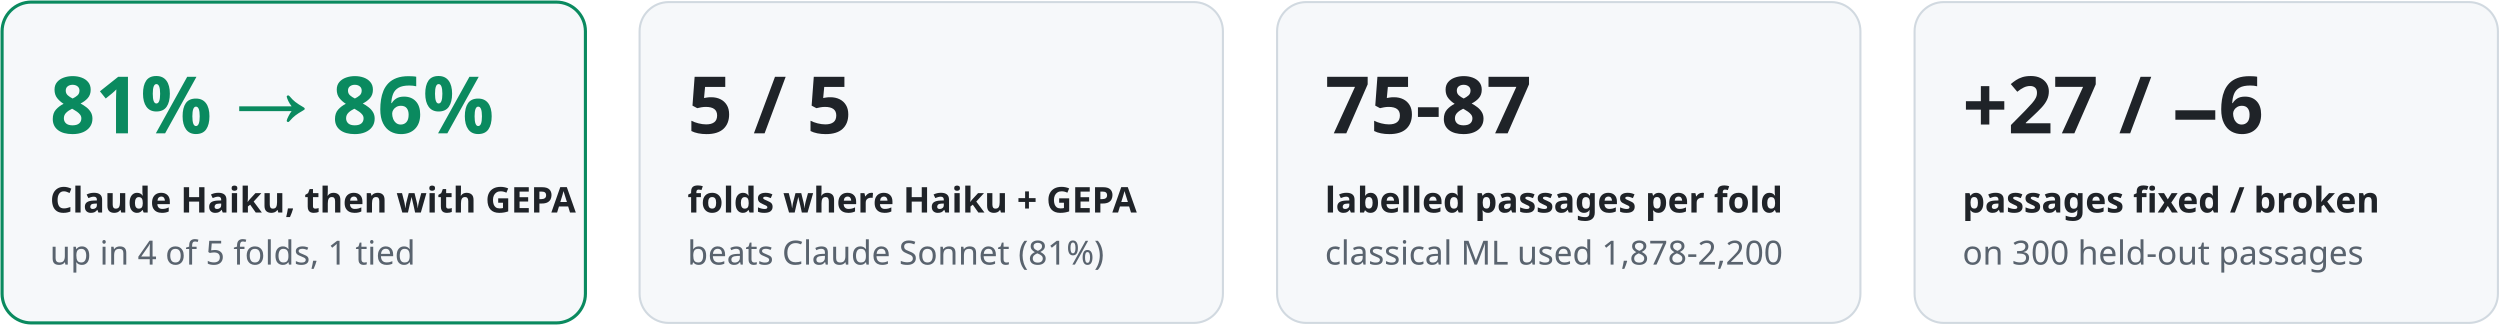
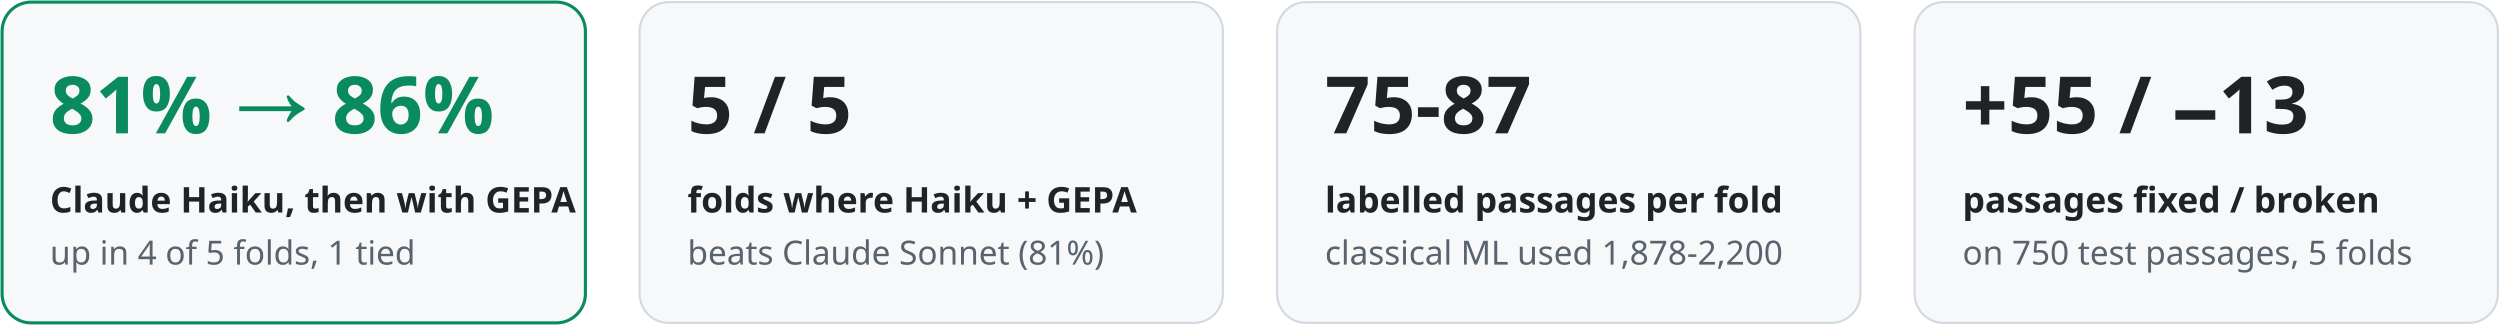
- <svg xmlns="http://www.w3.org/2000/svg" viewBox="0 0 1200 156" width="1200" height="156" role="img" aria-label="Key numbers: 81% → 86% Claude Haiku, then with GEPA up in 4 of 5 folds, 1 tied; 5 / 5 folds where Haiku + GEPA beats Claude Sonnet (81%); 75-87 labelled passages per fold classical ML used 1,878-2,200; +27 / −6 passages fixed / broken on 300 held-out passages" font-family="-apple-system, BlinkMacSystemFont, 'Segoe UI', 'Noto Sans', Helvetica, Arial, sans-serif">
+ <svg xmlns="http://www.w3.org/2000/svg" viewBox="0 0 1200 156" width="1200" height="156" role="img" aria-label="Key numbers: 81% → 86% Claude Haiku, then with GEPA up in 4 of 5 folds, 1 tied; 5 / 5 folds where Haiku + GEPA beats Claude Sonnet (81%); 75-87 labelled passages per fold classical ML used 1,878-2,200; +55 / −13 passages fixed / broken on 750 test passages, 5 folds" font-family="-apple-system, BlinkMacSystemFont, 'Segoe UI', 'Noto Sans', Helvetica, Arial, sans-serif">
  <rect x="1" y="1" width="280" height="154" rx="14" fill="#f6f8fa" stroke="#0a8a5f" stroke-width="1.5" />
  <text x="24.0" y="64.0" font-size="38" fill="#0a8a5f" font-weight="750" text-anchor="start">81% → 86%</text>
  <text x="24.0" y="102.0" font-size="17" fill="#1f2328" font-weight="600" text-anchor="start">Claude Haiku, then with GEPA</text>
  <text x="24.0" y="127.0" font-size="16" fill="#59636e" font-weight="400" text-anchor="start">up in 4 of 5 folds, 1 tied</text>
  <rect x="307" y="1" width="280" height="154" rx="14" fill="#f6f8fa" stroke="#d1d9e0" stroke-width="1" />
  <text x="330.0" y="64.0" font-size="38" fill="#1f2328" font-weight="750" text-anchor="start">5 / 5</text>
  <text x="330.0" y="102.0" font-size="17" fill="#1f2328" font-weight="600" text-anchor="start">folds where Haiku + GEPA</text>
  <text x="330.0" y="127.0" font-size="16" fill="#59636e" font-weight="400" text-anchor="start">beats Claude Sonnet (81%)</text>
  <rect x="613" y="1" width="280" height="154" rx="14" fill="#f6f8fa" stroke="#d1d9e0" stroke-width="1" />
  <text x="636.0" y="64.0" font-size="38" fill="#1f2328" font-weight="750" text-anchor="start">75-87</text>
  <text x="636.0" y="102.0" font-size="17" fill="#1f2328" font-weight="600" text-anchor="start">labelled passages per fold</text>
  <text x="636.0" y="127.0" font-size="16" fill="#59636e" font-weight="400" text-anchor="start">classical ML used 1,878-2,200</text>
  <rect x="919" y="1" width="280" height="154" rx="14" fill="#f6f8fa" stroke="#d1d9e0" stroke-width="1" />
-   <text x="942.0" y="64.0" font-size="38" fill="#1f2328" font-weight="750" text-anchor="start">+27 / −6</text>
+   <text x="942.0" y="64.0" font-size="38" fill="#1f2328" font-weight="750" text-anchor="start">+55 / −13</text>
  <text x="942.0" y="102.0" font-size="17" fill="#1f2328" font-weight="600" text-anchor="start">passages fixed / broken</text>
-   <text x="942.0" y="127.0" font-size="16" fill="#59636e" font-weight="400" text-anchor="start">on 300 held-out passages</text>
+   <text x="942.0" y="127.0" font-size="16" fill="#59636e" font-weight="400" text-anchor="start">on 750 test passages, 5 folds</text>
</svg>
